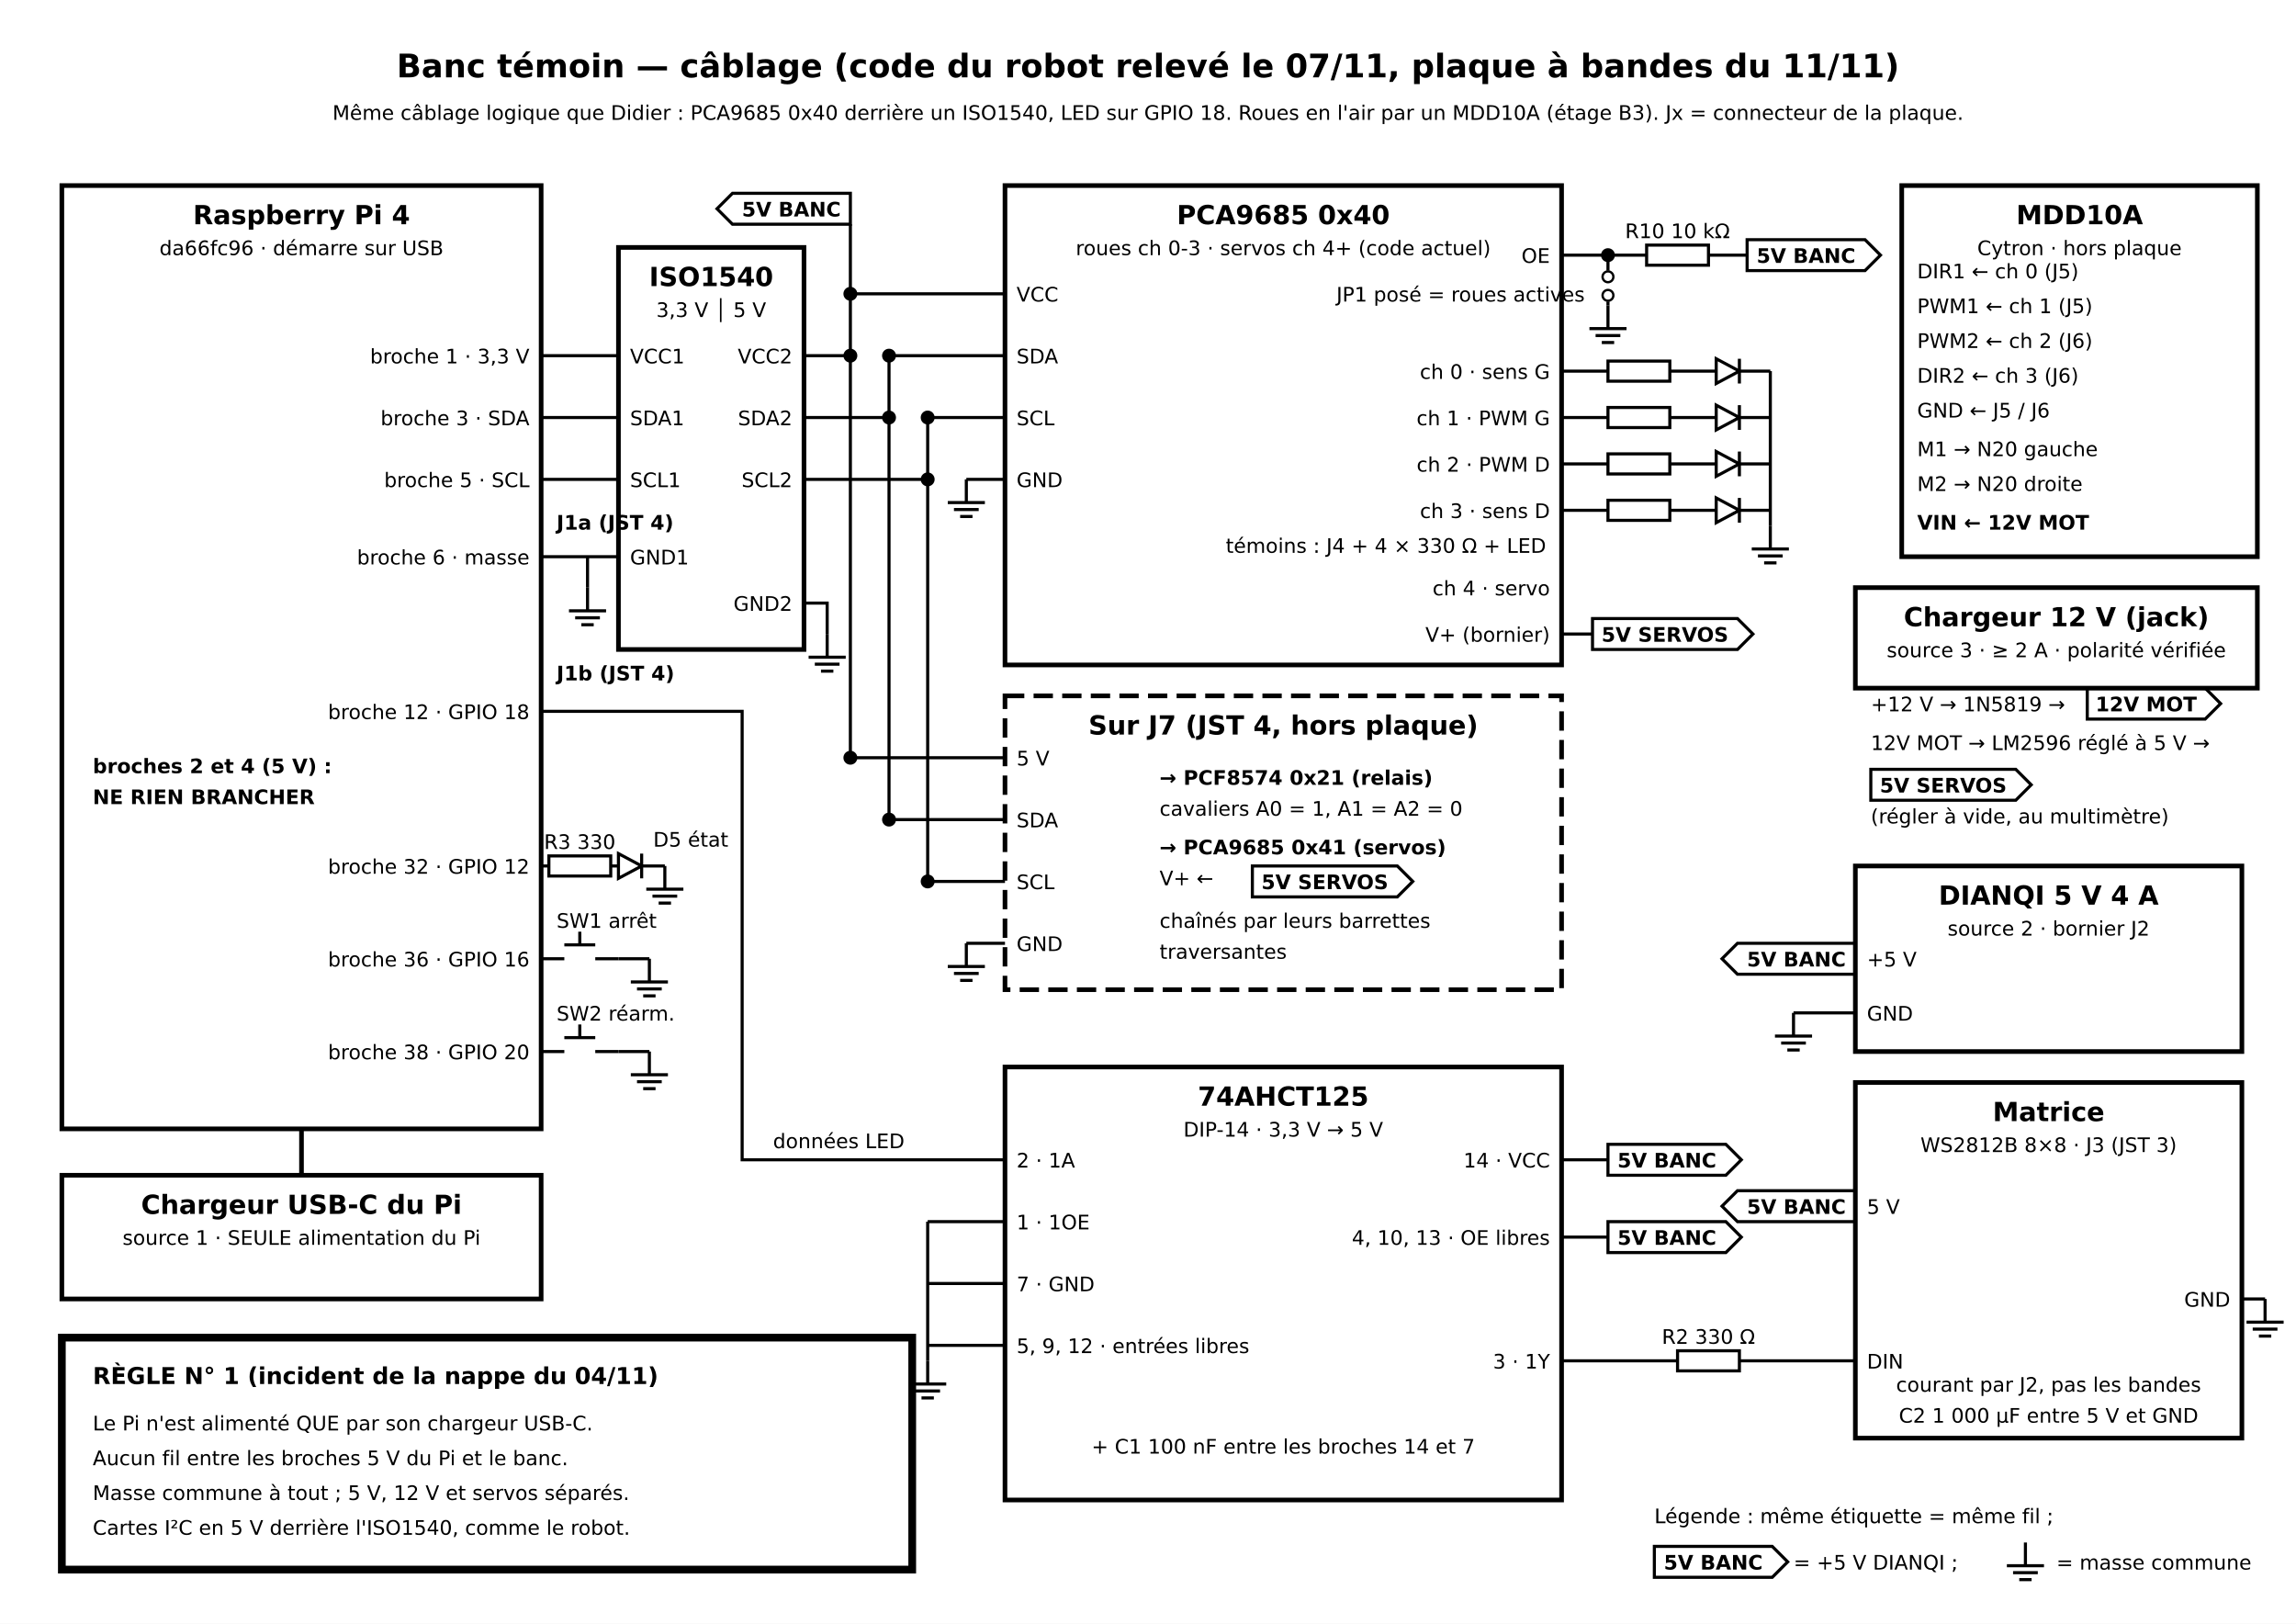
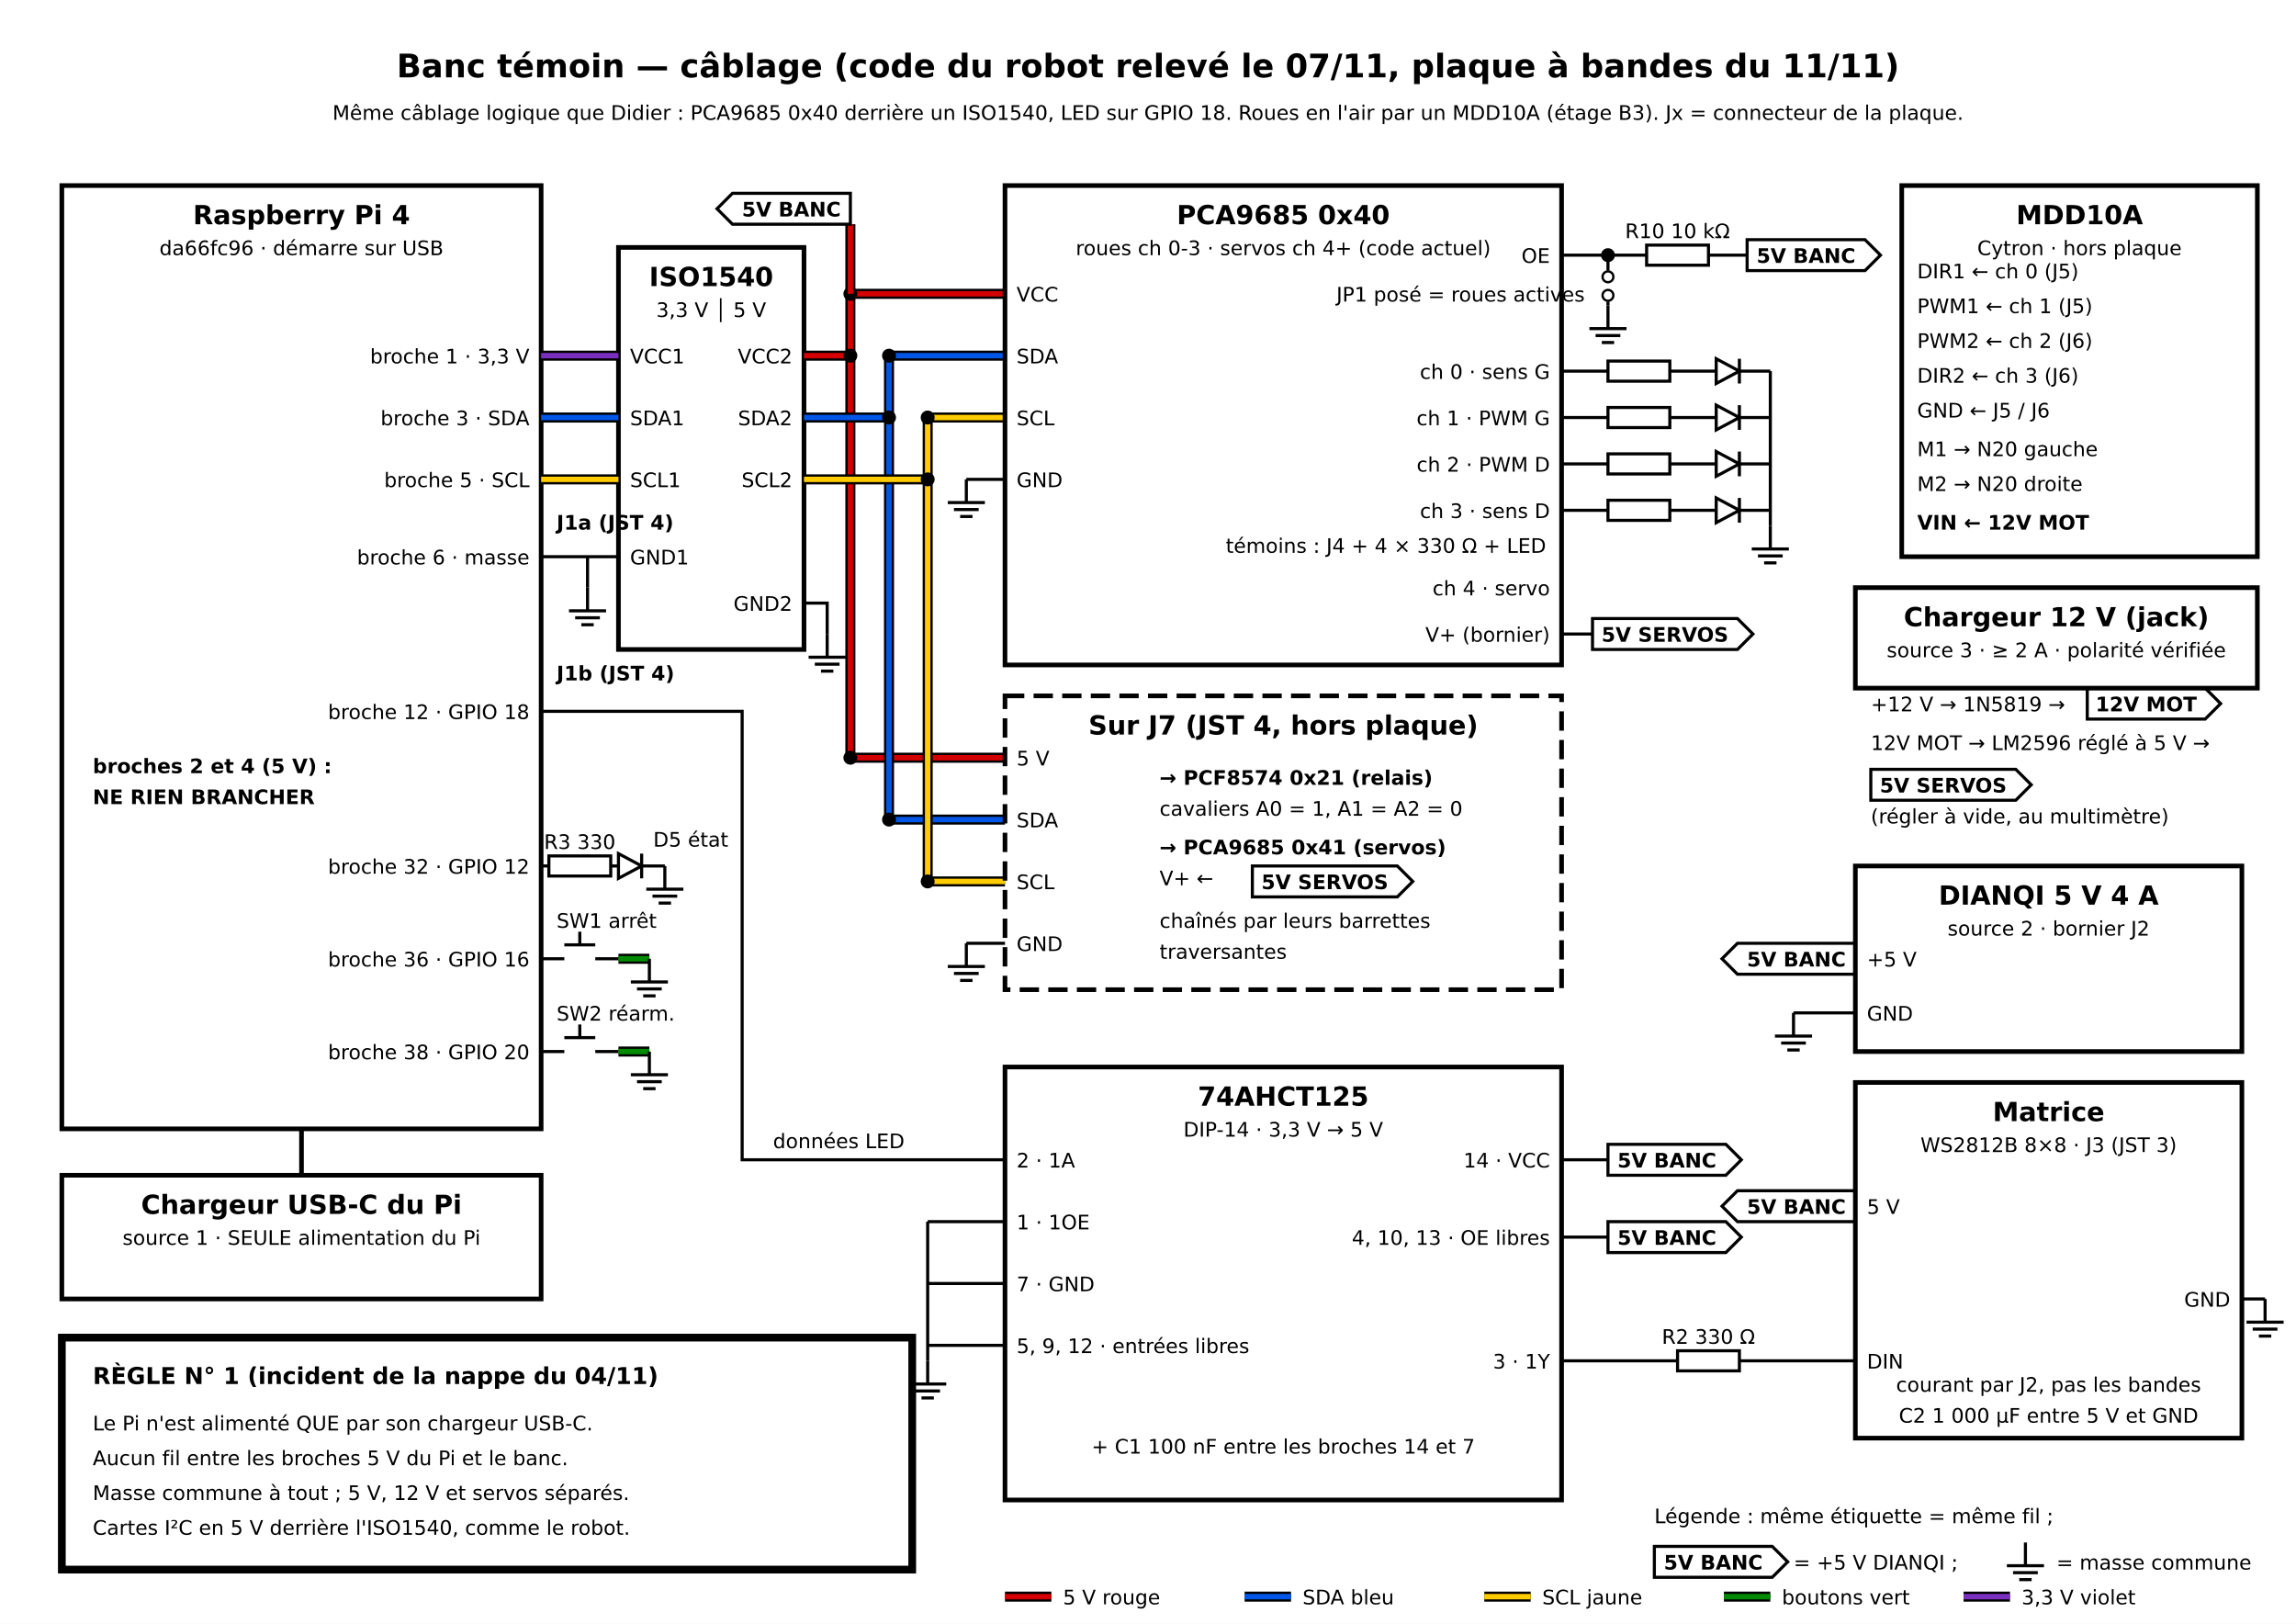
<svg xmlns="http://www.w3.org/2000/svg" width="297mm" height="210mm" viewBox="0 0 297 210" font-family="DejaVu Sans, sans-serif">
  <rect width="297" height="210" fill="white" />
  <text x="148.5" y="10" font-size="4.2" text-anchor="middle" font-weight="bold">Banc témoin — câblage (code du robot relevé le 07/11, plaque à bandes du 11/11)</text>
  <text x="148.5" y="15.5" font-size="2.6" text-anchor="middle">Même câblage logique que Didier : PCA9685 0x40 derrière un ISO1540, LED sur GPIO 18. Roues en l'air par un MDD10A (étage B3). Jx = connecteur de la plaque.</text>
  <rect x="8" y="24" width="62" height="122" fill="none" stroke="black" stroke-width="0.6" />
  <text x="39.0" y="29" font-size="3.4" text-anchor="middle" font-weight="bold">Raspberry Pi 4</text>
  <text x="39.0" y="33" font-size="2.6" text-anchor="middle">da66fc96 · démarre sur USB</text>
  <text x="68.5" y="47" font-size="2.6" text-anchor="end">broche 1 · 3,3 V</text>
  <text x="68.5" y="55" font-size="2.6" text-anchor="end">broche 3 · SDA</text>
  <text x="68.5" y="63" font-size="2.6" text-anchor="end">broche 5 · SCL</text>
  <text x="68.5" y="73" font-size="2.6" text-anchor="end">broche 6 · masse</text>
  <text x="68.5" y="93" font-size="2.6" text-anchor="end">broche 12 · GPIO 18</text>
  <text x="68.5" y="113" font-size="2.6" text-anchor="end">broche 32 · GPIO 12</text>
  <text x="68.5" y="125" font-size="2.6" text-anchor="end">broche 36 · GPIO 16</text>
  <text x="68.5" y="137" font-size="2.6" text-anchor="end">broche 38 · GPIO 20</text>
  <text x="12" y="100" font-size="2.6" text-anchor="start" font-weight="bold">broches 2 et 4 (5 V) :</text>
  <text x="12" y="104" font-size="2.6" text-anchor="start" font-weight="bold">NE RIEN BRANCHER</text>
  <text x="72" y="68.5" font-size="2.6" text-anchor="start" font-weight="bold">J1a (JST 4)</text>
  <text x="72" y="88" font-size="2.6" text-anchor="start" font-weight="bold">J1b (JST 4)</text>
  <rect x="8" y="152" width="62" height="16" fill="none" stroke="black" stroke-width="0.6" />
  <text x="39.0" y="157" font-size="3.4" text-anchor="middle" font-weight="bold">Chargeur USB-C du Pi</text>
  <text x="39.0" y="161" font-size="2.6" text-anchor="middle">source 1 · SEULE alimentation du Pi</text>
  <polyline points="39,152 39,146" fill="none" stroke="black" stroke-width="0.6" />
  <rect x="80" y="32" width="24" height="52" fill="none" stroke="black" stroke-width="0.6" />
  <text x="92.0" y="37" font-size="3.4" text-anchor="middle" font-weight="bold">ISO1540</text>
  <text x="92.0" y="41" font-size="2.6" text-anchor="middle">3,3 V │ 5 V</text>
-   <polyline points="70,46 80,46" fill="none" stroke="black" stroke-width="0.4" />
+   <polyline points="70,46 80,46" fill="none" stroke="black" stroke-width="1.3" />
+   <polyline points="70,46 80,46" fill="none" stroke="#7a2fbf" stroke-width="0.7" />
  <text x="81.5" y="47" font-size="2.6" text-anchor="start">VCC1</text>
  <text x="102.5" y="47" font-size="2.6" text-anchor="end">VCC2</text>
-   <polyline points="70,54 80,54" fill="none" stroke="black" stroke-width="0.4" />
+   <polyline points="70,54 80,54" fill="none" stroke="black" stroke-width="1.3" />
+   <polyline points="70,54 80,54" fill="none" stroke="#0057e7" stroke-width="0.7" />
  <text x="81.5" y="55" font-size="2.6" text-anchor="start">SDA1</text>
  <text x="102.5" y="55" font-size="2.6" text-anchor="end">SDA2</text>
-   <polyline points="70,62 80,62" fill="none" stroke="black" stroke-width="0.4" />
+   <polyline points="70,62 80,62" fill="none" stroke="black" stroke-width="1.3" />
+   <polyline points="70,62 80,62" fill="none" stroke="#ffcc00" stroke-width="0.7" />
  <text x="81.5" y="63" font-size="2.6" text-anchor="start">SCL1</text>
  <text x="102.5" y="63" font-size="2.6" text-anchor="end">SCL2</text>
  <text x="81.5" y="73" font-size="2.6" text-anchor="start">GND1</text>
  <text x="102.5" y="79" font-size="2.6" text-anchor="end">GND2</text>
  <polyline points="104,78 107,78 107,82" fill="none" stroke="black" stroke-width="0.4" />
  <polyline points="107,82 107,85" fill="none" stroke="black" stroke-width="0.4" />
  <polyline points="104.6,85.0 109.4,85.0" fill="none" stroke="black" stroke-width="0.4" />
  <polyline points="105.4,85.9 108.6,85.9" fill="none" stroke="black" stroke-width="0.4" />
  <polyline points="106.2,86.8 107.8,86.8" fill="none" stroke="black" stroke-width="0.4" />
-   <polyline points="104,46 110,46" fill="none" stroke="black" stroke-width="0.4" />
+   <polyline points="104,46 110,46" fill="none" stroke="black" stroke-width="1.3" />
+   <polyline points="104,46 110,46" fill="none" stroke="#d40000" stroke-width="0.7" />
+   <polyline points="110,38 110,98" fill="none" stroke="black" stroke-width="1.3" />
+   <polyline points="110,38 110,98" fill="none" stroke="#d40000" stroke-width="0.7" />
+   <polyline points="110,38 130,38" fill="none" stroke="black" stroke-width="1.3" />
+   <polyline points="110,38 130,38" fill="none" stroke="#d40000" stroke-width="0.7" />
+   <polyline points="110,98 130,98" fill="none" stroke="black" stroke-width="1.3" />
+   <polyline points="110,98 130,98" fill="none" stroke="#d40000" stroke-width="0.7" />
  <circle cx="110" cy="46" r="0.9" fill="black" />
-   <polyline points="110,38 110,98" fill="none" stroke="black" stroke-width="0.4" />
-   <polyline points="110,38 130,38" fill="none" stroke="black" stroke-width="0.4" />
  <circle cx="110" cy="38" r="0.9" fill="black" />
-   <polyline points="110,98 130,98" fill="none" stroke="black" stroke-width="0.4" />
  <circle cx="110" cy="98" r="0.9" fill="black" />
-   <polyline points="104,54 115,54" fill="none" stroke="black" stroke-width="0.4" />
+   <polyline points="104,54 115,54" fill="none" stroke="black" stroke-width="1.3" />
+   <polyline points="104,54 115,54" fill="none" stroke="#0057e7" stroke-width="0.7" />
+   <polyline points="115,46 115,106" fill="none" stroke="black" stroke-width="1.3" />
+   <polyline points="115,46 115,106" fill="none" stroke="#0057e7" stroke-width="0.7" />
+   <polyline points="115,46 130,46" fill="none" stroke="black" stroke-width="1.3" />
+   <polyline points="115,46 130,46" fill="none" stroke="#0057e7" stroke-width="0.7" />
+   <polyline points="115,106 130,106" fill="none" stroke="black" stroke-width="1.3" />
+   <polyline points="115,106 130,106" fill="none" stroke="#0057e7" stroke-width="0.7" />
  <circle cx="115" cy="54" r="0.9" fill="black" />
-   <polyline points="115,46 115,106" fill="none" stroke="black" stroke-width="0.4" />
-   <polyline points="115,46 130,46" fill="none" stroke="black" stroke-width="0.4" />
  <circle cx="115" cy="46" r="0.9" fill="black" />
-   <polyline points="115,106 130,106" fill="none" stroke="black" stroke-width="0.4" />
  <circle cx="115" cy="106" r="0.9" fill="black" />
-   <polyline points="104,62 120,62" fill="none" stroke="black" stroke-width="0.4" />
+   <polyline points="104,62 120,62" fill="none" stroke="black" stroke-width="1.3" />
+   <polyline points="104,62 120,62" fill="none" stroke="#ffcc00" stroke-width="0.7" />
+   <polyline points="120,54 120,114" fill="none" stroke="black" stroke-width="1.3" />
+   <polyline points="120,54 120,114" fill="none" stroke="#ffcc00" stroke-width="0.7" />
+   <polyline points="120,54 130,54" fill="none" stroke="black" stroke-width="1.3" />
+   <polyline points="120,54 130,54" fill="none" stroke="#ffcc00" stroke-width="0.7" />
+   <polyline points="120,114 130,114" fill="none" stroke="black" stroke-width="1.3" />
+   <polyline points="120,114 130,114" fill="none" stroke="#ffcc00" stroke-width="0.7" />
  <circle cx="120" cy="62" r="0.9" fill="black" />
-   <polyline points="120,54 120,114" fill="none" stroke="black" stroke-width="0.4" />
-   <polyline points="120,54 130,54" fill="none" stroke="black" stroke-width="0.4" />
  <circle cx="120" cy="54" r="0.9" fill="black" />
-   <polyline points="120,114 130,114" fill="none" stroke="black" stroke-width="0.4" />
  <circle cx="120" cy="114" r="0.9" fill="black" />
-   <polyline points="110,38 110,29" fill="none" stroke="black" stroke-width="0.4" />
+   <polyline points="110,38 110,29" fill="none" stroke="black" stroke-width="1.3" />
+   <polyline points="110,38 110,29" fill="none" stroke="#d40000" stroke-width="0.7" />
  <polygon points="92.75,27 94.75,25 110.0,25 110.0,29 94.75,29" fill="none" stroke="black" stroke-width="0.4" />
  <text x="102.375" y="28" font-size="2.6" text-anchor="middle" font-weight="bold">5V BANC</text>
  <polyline points="70,72 80,72" fill="none" stroke="black" stroke-width="0.4" />
  <polyline points="76,72 76,76" fill="none" stroke="black" stroke-width="0.4" />
  <polyline points="76,76 76,79" fill="none" stroke="black" stroke-width="0.4" />
  <polyline points="73.6,79.0 78.4,79.0" fill="none" stroke="black" stroke-width="0.4" />
  <polyline points="74.4,79.9 77.6,79.9" fill="none" stroke="black" stroke-width="0.4" />
  <polyline points="75.2,80.8 76.8,80.8" fill="none" stroke="black" stroke-width="0.4" />
  <rect x="130" y="24" width="72" height="62" fill="none" stroke="black" stroke-width="0.6" />
  <text x="166.0" y="29" font-size="3.4" text-anchor="middle" font-weight="bold">PCA9685 0x40</text>
  <text x="166.0" y="33" font-size="2.6" text-anchor="middle">roues ch 0-3 · servos ch 4+ (code actuel)</text>
  <text x="131.5" y="39" font-size="2.6" text-anchor="start">VCC</text>
  <text x="131.5" y="47" font-size="2.6" text-anchor="start">SDA</text>
  <text x="131.5" y="55" font-size="2.6" text-anchor="start">SCL</text>
  <text x="131.5" y="63" font-size="2.6" text-anchor="start">GND</text>
  <polyline points="130,62 125,62" fill="none" stroke="black" stroke-width="0.4" />
  <polyline points="125,62 125,65" fill="none" stroke="black" stroke-width="0.4" />
  <polyline points="122.6,65.0 127.4,65.0" fill="none" stroke="black" stroke-width="0.4" />
  <polyline points="123.4,65.9 126.6,65.9" fill="none" stroke="black" stroke-width="0.4" />
  <polyline points="124.2,66.8 125.8,66.8" fill="none" stroke="black" stroke-width="0.4" />
  <text x="200.5" y="34" font-size="2.6" text-anchor="end">OE</text>
  <polyline points="202,33 208,33" fill="none" stroke="black" stroke-width="0.4" />
  <circle cx="208" cy="33" r="0.9" fill="black" />
  <polyline points="208,33 213.0,33" fill="none" stroke="black" stroke-width="0.4" />
  <rect x="213.0" y="31.7" width="8" height="2.6" fill="none" stroke="black" stroke-width="0.4" />
  <polyline points="221.0,33 226,33" fill="none" stroke="black" stroke-width="0.4" />
  <text x="217.0" y="30.8" font-size="2.6" text-anchor="middle">R10 10 kΩ</text>
  <polygon points="226,31 241.25,31 243.25,33 241.25,35 226,35" fill="none" stroke="black" stroke-width="0.4" />
  <text x="233.625" y="34" font-size="2.6" text-anchor="middle" font-weight="bold">5V BANC</text>
  <polyline points="208,33 208,35" fill="none" stroke="black" stroke-width="0.4" />
  <circle cx="208" cy="35.8" r="0.7" fill="none" stroke="black" stroke-width="0.3" />
  <circle cx="208" cy="38.2" r="0.7" fill="none" stroke="black" stroke-width="0.3" />
  <polyline points="208,39 208,39.5" fill="none" stroke="black" stroke-width="0.4" />
  <polyline points="208,39.5 208,42.5" fill="none" stroke="black" stroke-width="0.4" />
  <polyline points="205.6,42.5 210.4,42.5" fill="none" stroke="black" stroke-width="0.4" />
  <polyline points="206.4,43.4 209.6,43.4" fill="none" stroke="black" stroke-width="0.4" />
  <polyline points="207.2,44.3 208.8,44.3" fill="none" stroke="black" stroke-width="0.4" />
  <text x="205" y="39" font-size="2.6" text-anchor="end">JP1 posé = roues actives</text>
  <text x="200.5" y="49" font-size="2.6" text-anchor="end">ch 0 · sens G</text>
  <polyline points="202,48 208.0,48" fill="none" stroke="black" stroke-width="0.4" />
  <rect x="208.0" y="46.7" width="8" height="2.6" fill="none" stroke="black" stroke-width="0.4" />
  <polyline points="216.0,48 222,48" fill="none" stroke="black" stroke-width="0.4" />
  <text x="212.0" y="45.8" font-size="2.6" text-anchor="middle" />
  <polygon points="222,46.4 222,49.6 225,48" fill="none" stroke="black" stroke-width="0.4" />
  <polyline points="225,46.4 225,49.6" fill="none" stroke="black" stroke-width="0.4" />
  <polyline points="225,48 229,48" fill="none" stroke="black" stroke-width="0.4" />
  <text x="200.5" y="55" font-size="2.6" text-anchor="end">ch 1 · PWM G</text>
  <polyline points="202,54 208.0,54" fill="none" stroke="black" stroke-width="0.4" />
  <rect x="208.0" y="52.7" width="8" height="2.6" fill="none" stroke="black" stroke-width="0.4" />
  <polyline points="216.0,54 222,54" fill="none" stroke="black" stroke-width="0.4" />
  <text x="212.0" y="51.8" font-size="2.6" text-anchor="middle" />
  <polygon points="222,52.4 222,55.6 225,54" fill="none" stroke="black" stroke-width="0.4" />
  <polyline points="225,52.4 225,55.6" fill="none" stroke="black" stroke-width="0.4" />
  <polyline points="225,54 229,54" fill="none" stroke="black" stroke-width="0.4" />
  <text x="200.5" y="61" font-size="2.6" text-anchor="end">ch 2 · PWM D</text>
  <polyline points="202,60 208.0,60" fill="none" stroke="black" stroke-width="0.4" />
  <rect x="208.0" y="58.7" width="8" height="2.6" fill="none" stroke="black" stroke-width="0.4" />
  <polyline points="216.0,60 222,60" fill="none" stroke="black" stroke-width="0.4" />
  <text x="212.0" y="57.8" font-size="2.6" text-anchor="middle" />
  <polygon points="222,58.4 222,61.6 225,60" fill="none" stroke="black" stroke-width="0.4" />
  <polyline points="225,58.4 225,61.6" fill="none" stroke="black" stroke-width="0.4" />
  <polyline points="225,60 229,60" fill="none" stroke="black" stroke-width="0.4" />
  <text x="200.5" y="67" font-size="2.6" text-anchor="end">ch 3 · sens D</text>
  <polyline points="202,66 208.0,66" fill="none" stroke="black" stroke-width="0.4" />
  <rect x="208.0" y="64.7" width="8" height="2.6" fill="none" stroke="black" stroke-width="0.4" />
  <polyline points="216.0,66 222,66" fill="none" stroke="black" stroke-width="0.4" />
  <text x="212.0" y="63.8" font-size="2.6" text-anchor="middle" />
  <polygon points="222,64.4 222,67.6 225,66" fill="none" stroke="black" stroke-width="0.4" />
  <polyline points="225,64.4 225,67.6" fill="none" stroke="black" stroke-width="0.4" />
  <polyline points="225,66 229,66" fill="none" stroke="black" stroke-width="0.4" />
  <polyline points="229,48 229,68" fill="none" stroke="black" stroke-width="0.4" />
  <polyline points="229,68 229,71" fill="none" stroke="black" stroke-width="0.4" />
  <polyline points="226.6,71.0 231.4,71.0" fill="none" stroke="black" stroke-width="0.4" />
  <polyline points="227.4,71.9 230.6,71.9" fill="none" stroke="black" stroke-width="0.4" />
  <polyline points="228.2,72.8 229.8,72.8" fill="none" stroke="black" stroke-width="0.4" />
  <text x="200" y="71.5" font-size="2.6" text-anchor="end">témoins : J4 + 4 × 330 Ω + LED</text>
  <text x="200.5" y="77" font-size="2.6" text-anchor="end">ch 4 · servo</text>
  <text x="200.5" y="83" font-size="2.6" text-anchor="end">V+ (bornier)</text>
  <polyline points="202,82 206,82" fill="none" stroke="black" stroke-width="0.4" />
  <polygon points="206,80 224.75,80 226.75,82 224.75,84 206,84" fill="none" stroke="black" stroke-width="0.4" />
  <text x="215.375" y="83" font-size="2.6" text-anchor="middle" font-weight="bold">5V SERVOS</text>
  <rect x="246" y="24" width="46" height="48" fill="none" stroke="black" stroke-width="0.6" />
  <text x="269.0" y="29" font-size="3.4" text-anchor="middle" font-weight="bold">MDD10A</text>
  <text x="269.0" y="33" font-size="2.6" text-anchor="middle">Cytron · hors plaque</text>
  <text x="248" y="36" font-size="2.6" text-anchor="start">DIR1 ← ch 0 (J5)</text>
  <text x="248" y="40.5" font-size="2.6" text-anchor="start">PWM1 ← ch 1 (J5)</text>
  <text x="248" y="45" font-size="2.6" text-anchor="start">PWM2 ← ch 2 (J6)</text>
  <text x="248" y="49.5" font-size="2.6" text-anchor="start">DIR2 ← ch 3 (J6)</text>
  <text x="248" y="54" font-size="2.6" text-anchor="start">GND ← J5 / J6</text>
  <text x="248" y="59" font-size="2.6" text-anchor="start">M1 → N20 gauche</text>
  <text x="248" y="63.5" font-size="2.6" text-anchor="start">M2 → N20 droite</text>
  <text x="248" y="68.5" font-size="2.6" text-anchor="start" font-weight="bold">VIN ← 12V MOT</text>
  <rect x="240" y="76" width="52" height="13" fill="none" stroke="black" stroke-width="0.6" />
  <text x="266.0" y="81" font-size="3.4" text-anchor="middle" font-weight="bold">Chargeur 12 V (jack)</text>
  <text x="266.0" y="85" font-size="2.6" text-anchor="middle">source 3 · ≥ 2 A · polarité vérifiée</text>
  <text x="242" y="92" font-size="2.6" text-anchor="start">+12 V → 1N5819 →</text>
  <polygon points="270,89 285.25,89 287.25,91 285.25,93 270,93" fill="none" stroke="black" stroke-width="0.4" />
  <text x="277.625" y="92" font-size="2.6" text-anchor="middle" font-weight="bold">12V MOT</text>
  <text x="242" y="97" font-size="2.6" text-anchor="start">12V MOT → LM2596 réglé à 5 V →</text>
  <polygon points="242,99.5 260.75,99.5 262.75,101.5 260.75,103.5 242,103.5" fill="none" stroke="black" stroke-width="0.4" />
  <text x="251.375" y="102.5" font-size="2.6" text-anchor="middle" font-weight="bold">5V SERVOS</text>
  <text x="242" y="106.5" font-size="2.6" text-anchor="start">(régler à vide, au multimètre)</text>
  <rect x="130" y="90" width="72" height="38" fill="none" stroke="black" stroke-width="0.6" stroke-dasharray="2.5,1.2" />
  <text x="166" y="95" font-size="3.4" text-anchor="middle" font-weight="bold">Sur J7 (JST 4, hors plaque)</text>
  <text x="131.5" y="99" font-size="2.6" text-anchor="start">5 V</text>
  <text x="131.5" y="107" font-size="2.6" text-anchor="start">SDA</text>
  <text x="131.5" y="115" font-size="2.6" text-anchor="start">SCL</text>
  <text x="131.5" y="123" font-size="2.6" text-anchor="start">GND</text>
  <polyline points="130,122 125,122" fill="none" stroke="black" stroke-width="0.4" />
  <polyline points="125,122 125,125" fill="none" stroke="black" stroke-width="0.4" />
  <polyline points="122.6,125.0 127.4,125.0" fill="none" stroke="black" stroke-width="0.4" />
  <polyline points="123.4,125.9 126.6,125.9" fill="none" stroke="black" stroke-width="0.4" />
  <polyline points="124.2,126.8 125.8,126.8" fill="none" stroke="black" stroke-width="0.4" />
  <text x="150" y="101.5" font-size="2.6" text-anchor="start" font-weight="bold">→ PCF8574 0x21 (relais)</text>
  <text x="150" y="105.5" font-size="2.6" text-anchor="start">   cavaliers A0 = 1, A1 = A2 = 0</text>
  <text x="150" y="110.5" font-size="2.6" text-anchor="start" font-weight="bold">→ PCA9685 0x41 (servos)</text>
  <text x="150" y="114.5" font-size="2.6" text-anchor="start">   V+ ←</text>
  <polygon points="162,112 180.75,112 182.75,114 180.75,116 162,116" fill="none" stroke="black" stroke-width="0.4" />
  <text x="171.375" y="115" font-size="2.6" text-anchor="middle" font-weight="bold">5V SERVOS</text>
  <text x="150" y="120" font-size="2.6" text-anchor="start">chaînés par leurs barrettes</text>
  <text x="150" y="124" font-size="2.6" text-anchor="start">traversantes</text>
  <rect x="130" y="138" width="72" height="56" fill="none" stroke="black" stroke-width="0.6" />
  <text x="166.0" y="143" font-size="3.4" text-anchor="middle" font-weight="bold">74AHCT125</text>
  <text x="166.0" y="147" font-size="2.6" text-anchor="middle">DIP-14 · 3,3 V → 5 V</text>
  <text x="131.5" y="151" font-size="2.6" text-anchor="start">2 · 1A</text>
  <text x="131.5" y="159" font-size="2.6" text-anchor="start">1 · 1OE</text>
  <text x="131.5" y="167" font-size="2.6" text-anchor="start">7 · GND</text>
  <text x="131.5" y="175" font-size="2.6" text-anchor="start">5, 9, 12 · entrées libres</text>
  <polyline points="70,92 96,92 96,150 130,150" fill="none" stroke="black" stroke-width="0.4" />
  <text x="100" y="148.5" font-size="2.6" text-anchor="start">données LED</text>
  <polyline points="130,158 120,158" fill="none" stroke="black" stroke-width="0.4" />
  <polyline points="130,166 120,166" fill="none" stroke="black" stroke-width="0.4" />
  <polyline points="130,174 120,174" fill="none" stroke="black" stroke-width="0.4" />
  <polyline points="120,158 120,176" fill="none" stroke="black" stroke-width="0.4" />
  <polyline points="120,176 120,179" fill="none" stroke="black" stroke-width="0.4" />
  <polyline points="117.6,179.0 122.4,179.0" fill="none" stroke="black" stroke-width="0.4" />
  <polyline points="118.4,179.9 121.6,179.9" fill="none" stroke="black" stroke-width="0.4" />
  <polyline points="119.2,180.8 120.8,180.8" fill="none" stroke="black" stroke-width="0.4" />
  <text x="200.5" y="151" font-size="2.6" text-anchor="end">14 · VCC</text>
  <text x="200.5" y="161" font-size="2.6" text-anchor="end">4, 10, 13 · OE libres</text>
  <text x="200.5" y="177" font-size="2.6" text-anchor="end">3 · 1Y</text>
  <polyline points="202,150 208,150" fill="none" stroke="black" stroke-width="0.4" />
  <polygon points="208,148 223.25,148 225.25,150 223.25,152 208,152" fill="none" stroke="black" stroke-width="0.4" />
  <text x="215.625" y="151" font-size="2.6" text-anchor="middle" font-weight="bold">5V BANC</text>
  <polyline points="202,160 208,160" fill="none" stroke="black" stroke-width="0.4" />
  <polygon points="208,158 223.25,158 225.25,160 223.25,162 208,162" fill="none" stroke="black" stroke-width="0.4" />
  <text x="215.625" y="161" font-size="2.6" text-anchor="middle" font-weight="bold">5V BANC</text>
  <text x="166" y="188" font-size="2.6" text-anchor="middle">+ C1 100 nF entre les broches 14 et 7</text>
  <rect x="240" y="140" width="50" height="46" fill="none" stroke="black" stroke-width="0.6" />
  <text x="265.0" y="145" font-size="3.4" text-anchor="middle" font-weight="bold">Matrice</text>
  <text x="265.0" y="149" font-size="2.6" text-anchor="middle">WS2812B 8×8 · J3 (JST 3)</text>
  <polyline points="202,176 217.0,176" fill="none" stroke="black" stroke-width="0.4" />
  <rect x="217.0" y="174.7" width="8" height="2.6" fill="none" stroke="black" stroke-width="0.4" />
  <polyline points="225.0,176 240,176" fill="none" stroke="black" stroke-width="0.4" />
  <text x="221.0" y="173.8" font-size="2.6" text-anchor="middle">R2 330 Ω</text>
  <text x="241.5" y="177" font-size="2.6" text-anchor="start">DIN</text>
  <text x="241.5" y="157" font-size="2.6" text-anchor="start">5 V</text>
  <text x="288.5" y="169" font-size="2.6" text-anchor="end">GND</text>
  <polygon points="222.75,156 224.75,154 240.0,154 240.0,158 224.75,158" fill="none" stroke="black" stroke-width="0.4" />
  <text x="232.375" y="157" font-size="2.6" text-anchor="middle" font-weight="bold">5V BANC</text>
  <polyline points="290,168 293,168" fill="none" stroke="black" stroke-width="0.4" />
  <polyline points="293,168 293,171" fill="none" stroke="black" stroke-width="0.4" />
  <polyline points="290.6,171.0 295.4,171.0" fill="none" stroke="black" stroke-width="0.4" />
  <polyline points="291.4,171.9 294.6,171.9" fill="none" stroke="black" stroke-width="0.4" />
  <polyline points="292.2,172.8 293.8,172.8" fill="none" stroke="black" stroke-width="0.4" />
  <text x="265" y="180" font-size="2.6" text-anchor="middle">courant par J2, pas les bandes</text>
  <text x="265" y="184" font-size="2.6" text-anchor="middle">C2 1 000 µF entre 5 V et GND</text>
  <rect x="240" y="112" width="50" height="24" fill="none" stroke="black" stroke-width="0.6" />
  <text x="265.0" y="117" font-size="3.4" text-anchor="middle" font-weight="bold">DIANQI 5 V 4 A</text>
  <text x="265.0" y="121" font-size="2.6" text-anchor="middle">source 2 · bornier J2</text>
  <text x="241.5" y="125" font-size="2.6" text-anchor="start">+5 V</text>
  <text x="241.5" y="132" font-size="2.6" text-anchor="start">GND</text>
  <polygon points="222.75,124 224.75,122 240.0,122 240.0,126 224.75,126" fill="none" stroke="black" stroke-width="0.4" />
  <text x="232.375" y="125" font-size="2.6" text-anchor="middle" font-weight="bold">5V BANC</text>
  <polyline points="240,131 232,131" fill="none" stroke="black" stroke-width="0.4" />
  <polyline points="232,131 232,134" fill="none" stroke="black" stroke-width="0.4" />
  <polyline points="229.6,134.0 234.4,134.0" fill="none" stroke="black" stroke-width="0.4" />
  <polyline points="230.4,134.9 233.6,134.9" fill="none" stroke="black" stroke-width="0.4" />
  <polyline points="231.2,135.8 232.8,135.8" fill="none" stroke="black" stroke-width="0.4" />
  <polyline points="70,124 73,124" fill="none" stroke="black" stroke-width="0.4" />
  <polyline points="77,124 80,124" fill="none" stroke="black" stroke-width="0.4" />
  <polyline points="73,122.2 77,122.2" fill="none" stroke="black" stroke-width="0.4" />
  <polyline points="75,122.2 75,120.5" fill="none" stroke="black" stroke-width="0.4" />
-   <polyline points="80,124 84,124" fill="none" stroke="black" stroke-width="0.4" />
+   <polyline points="80,124 84,124" fill="none" stroke="black" stroke-width="1.3" />
+   <polyline points="80,124 84,124" fill="none" stroke="#008a00" stroke-width="0.7" />
  <polyline points="84,124 84,127" fill="none" stroke="black" stroke-width="0.4" />
  <polyline points="81.6,127.0 86.4,127.0" fill="none" stroke="black" stroke-width="0.4" />
  <polyline points="82.4,127.9 85.6,127.9" fill="none" stroke="black" stroke-width="0.4" />
  <polyline points="83.2,128.8 84.8,128.8" fill="none" stroke="black" stroke-width="0.4" />
  <polyline points="70,136 73,136" fill="none" stroke="black" stroke-width="0.4" />
  <polyline points="77,136 80,136" fill="none" stroke="black" stroke-width="0.4" />
  <polyline points="73,134.2 77,134.2" fill="none" stroke="black" stroke-width="0.4" />
  <polyline points="75,134.2 75,132.5" fill="none" stroke="black" stroke-width="0.4" />
-   <polyline points="80,136 84,136" fill="none" stroke="black" stroke-width="0.4" />
+   <polyline points="80,136 84,136" fill="none" stroke="black" stroke-width="1.3" />
+   <polyline points="80,136 84,136" fill="none" stroke="#008a00" stroke-width="0.7" />
  <polyline points="84,136 84,139" fill="none" stroke="black" stroke-width="0.4" />
  <polyline points="81.6,139.0 86.4,139.0" fill="none" stroke="black" stroke-width="0.4" />
  <polyline points="82.4,139.9 85.6,139.9" fill="none" stroke="black" stroke-width="0.4" />
  <polyline points="83.2,140.8 84.8,140.8" fill="none" stroke="black" stroke-width="0.4" />
  <text x="72" y="120" font-size="2.6" text-anchor="start">SW1 arrêt</text>
  <text x="72" y="132" font-size="2.6" text-anchor="start">SW2 réarm.</text>
  <polyline points="70,112 71.0,112" fill="none" stroke="black" stroke-width="0.4" />
  <rect x="71.0" y="110.7" width="8" height="2.6" fill="none" stroke="black" stroke-width="0.4" />
  <polyline points="79.0,112 80,112" fill="none" stroke="black" stroke-width="0.4" />
  <text x="75.0" y="109.8" font-size="2.6" text-anchor="middle">R3 330</text>
  <polygon points="80,110.4 80,113.6 83,112" fill="none" stroke="black" stroke-width="0.4" />
  <polyline points="83,110.4 83,113.6" fill="none" stroke="black" stroke-width="0.4" />
  <polyline points="83,112 86,112" fill="none" stroke="black" stroke-width="0.4" />
  <polyline points="86,112 86,115" fill="none" stroke="black" stroke-width="0.4" />
  <polyline points="83.6,115.0 88.4,115.0" fill="none" stroke="black" stroke-width="0.4" />
  <polyline points="84.4,115.9 87.6,115.9" fill="none" stroke="black" stroke-width="0.4" />
  <polyline points="85.2,116.8 86.8,116.8" fill="none" stroke="black" stroke-width="0.4" />
  <text x="84.5" y="109.5" font-size="2.6" text-anchor="start">D5 état</text>
  <rect x="8" y="173" width="110" height="30" fill="none" stroke="black" stroke-width="1" />
  <text x="12" y="179" font-size="3.0" text-anchor="start" font-weight="bold">RÈGLE N° 1 (incident de la nappe du 04/11)</text>
  <text x="12" y="185" font-size="2.6" text-anchor="start">Le Pi n'est alimenté QUE par son chargeur USB-C.</text>
  <text x="12" y="189.5" font-size="2.6" text-anchor="start">Aucun fil entre les broches 5 V du Pi et le banc.</text>
  <text x="12" y="194" font-size="2.6" text-anchor="start">Masse commune à tout ; 5 V, 12 V et servos séparés.</text>
  <text x="12" y="198.5" font-size="2.6" text-anchor="start">Cartes I²C en 5 V derrière l'ISO1540, comme le robot.</text>
  <text x="214" y="197" font-size="2.6" text-anchor="start">Légende : même étiquette = même fil ;</text>
+   <polyline points="130,206.5 136,206.5" fill="none" stroke="black" stroke-width="1.3" />
+   <polyline points="130,206.5 136,206.5" fill="none" stroke="#d40000" stroke-width="0.7" />
+   <text x="137.5" y="207.5" font-size="2.6" text-anchor="start">5 V rouge</text>
+   <polyline points="161,206.5 167,206.5" fill="none" stroke="black" stroke-width="1.3" />
+   <polyline points="161,206.5 167,206.5" fill="none" stroke="#0057e7" stroke-width="0.7" />
+   <text x="168.5" y="207.5" font-size="2.6" text-anchor="start">SDA bleu</text>
+   <polyline points="192,206.5 198,206.5" fill="none" stroke="black" stroke-width="1.3" />
+   <polyline points="192,206.5 198,206.5" fill="none" stroke="#ffcc00" stroke-width="0.7" />
+   <text x="199.5" y="207.5" font-size="2.6" text-anchor="start">SCL jaune</text>
+   <polyline points="223,206.5 229,206.5" fill="none" stroke="black" stroke-width="1.3" />
+   <polyline points="223,206.5 229,206.5" fill="none" stroke="#008a00" stroke-width="0.7" />
+   <text x="230.5" y="207.5" font-size="2.6" text-anchor="start">boutons vert</text>
+   <polyline points="254,206.5 260,206.5" fill="none" stroke="black" stroke-width="1.3" />
+   <polyline points="254,206.5 260,206.5" fill="none" stroke="#7a2fbf" stroke-width="0.7" />
+   <text x="261.5" y="207.5" font-size="2.6" text-anchor="start">3,3 V violet</text>
  <polygon points="214,200 229.25,200 231.25,202 229.25,204 214,204" fill="none" stroke="black" stroke-width="0.4" />
  <text x="221.625" y="203" font-size="2.6" text-anchor="middle" font-weight="bold">5V BANC</text>
  <text x="232" y="203" font-size="2.6" text-anchor="start">= +5 V DIANQI ;</text>
  <polyline points="262,199.5 262,202.5" fill="none" stroke="black" stroke-width="0.4" />
  <polyline points="259.6,202.5 264.4,202.5" fill="none" stroke="black" stroke-width="0.4" />
  <polyline points="260.4,203.4 263.6,203.4" fill="none" stroke="black" stroke-width="0.4" />
  <polyline points="261.2,204.3 262.8,204.3" fill="none" stroke="black" stroke-width="0.4" />
  <text x="266" y="203" font-size="2.6" text-anchor="start">= masse commune</text>
</svg>
